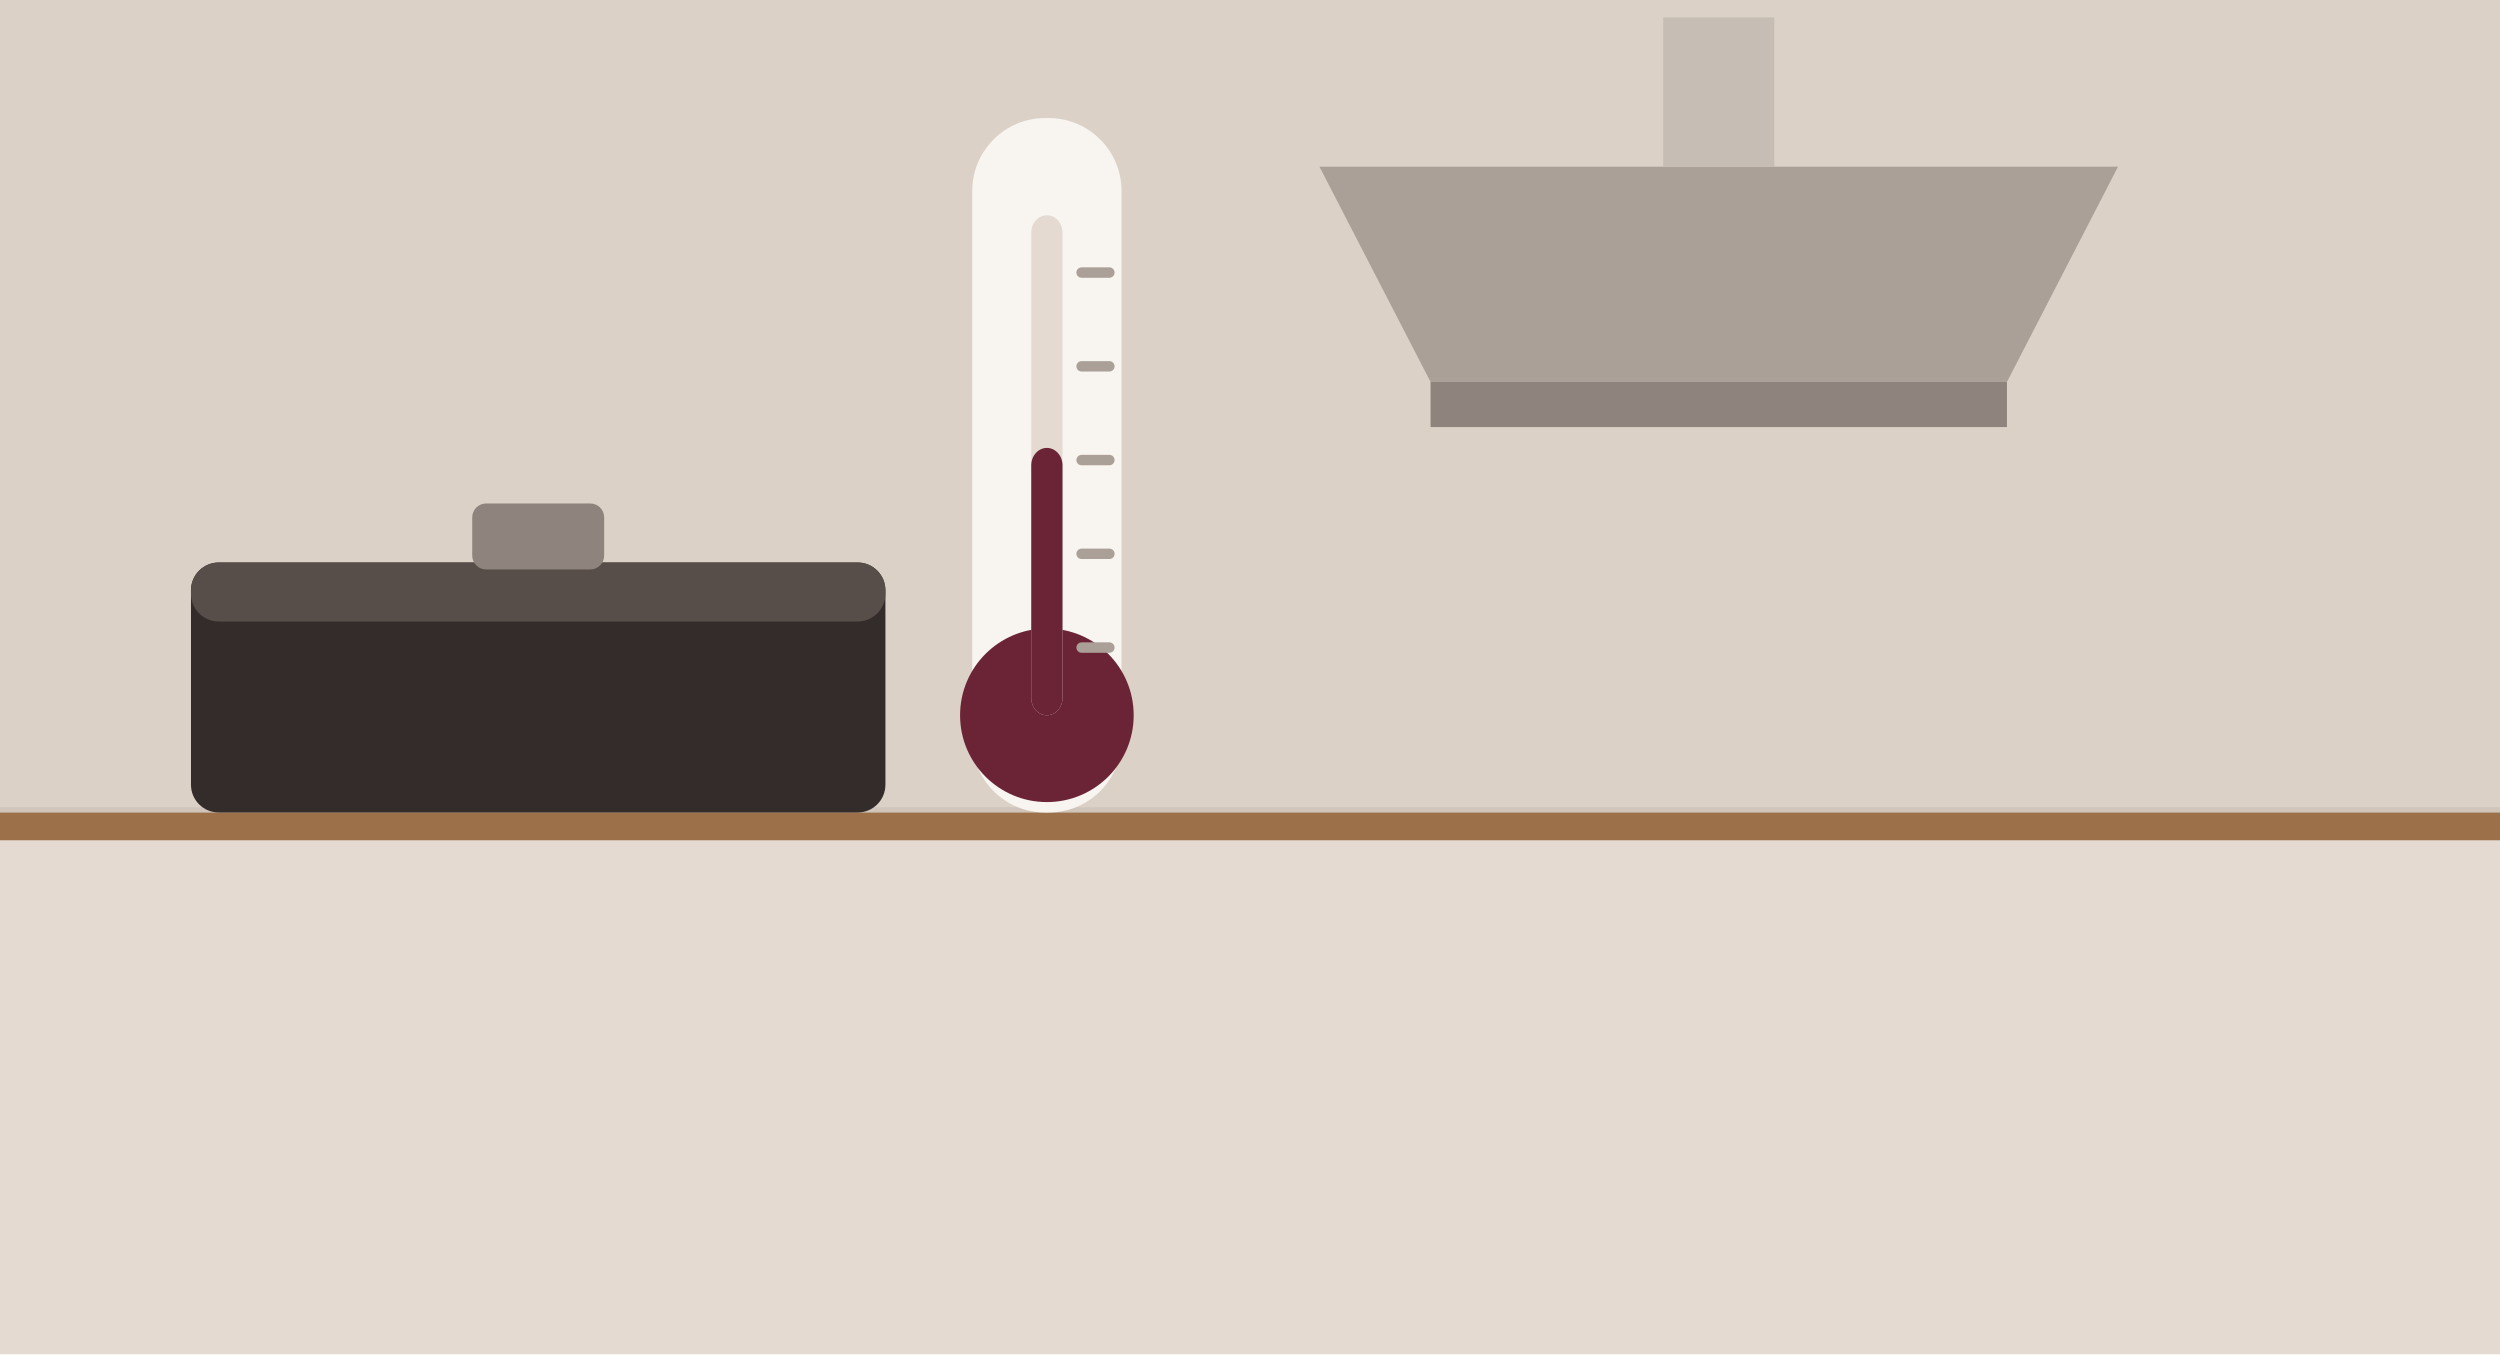
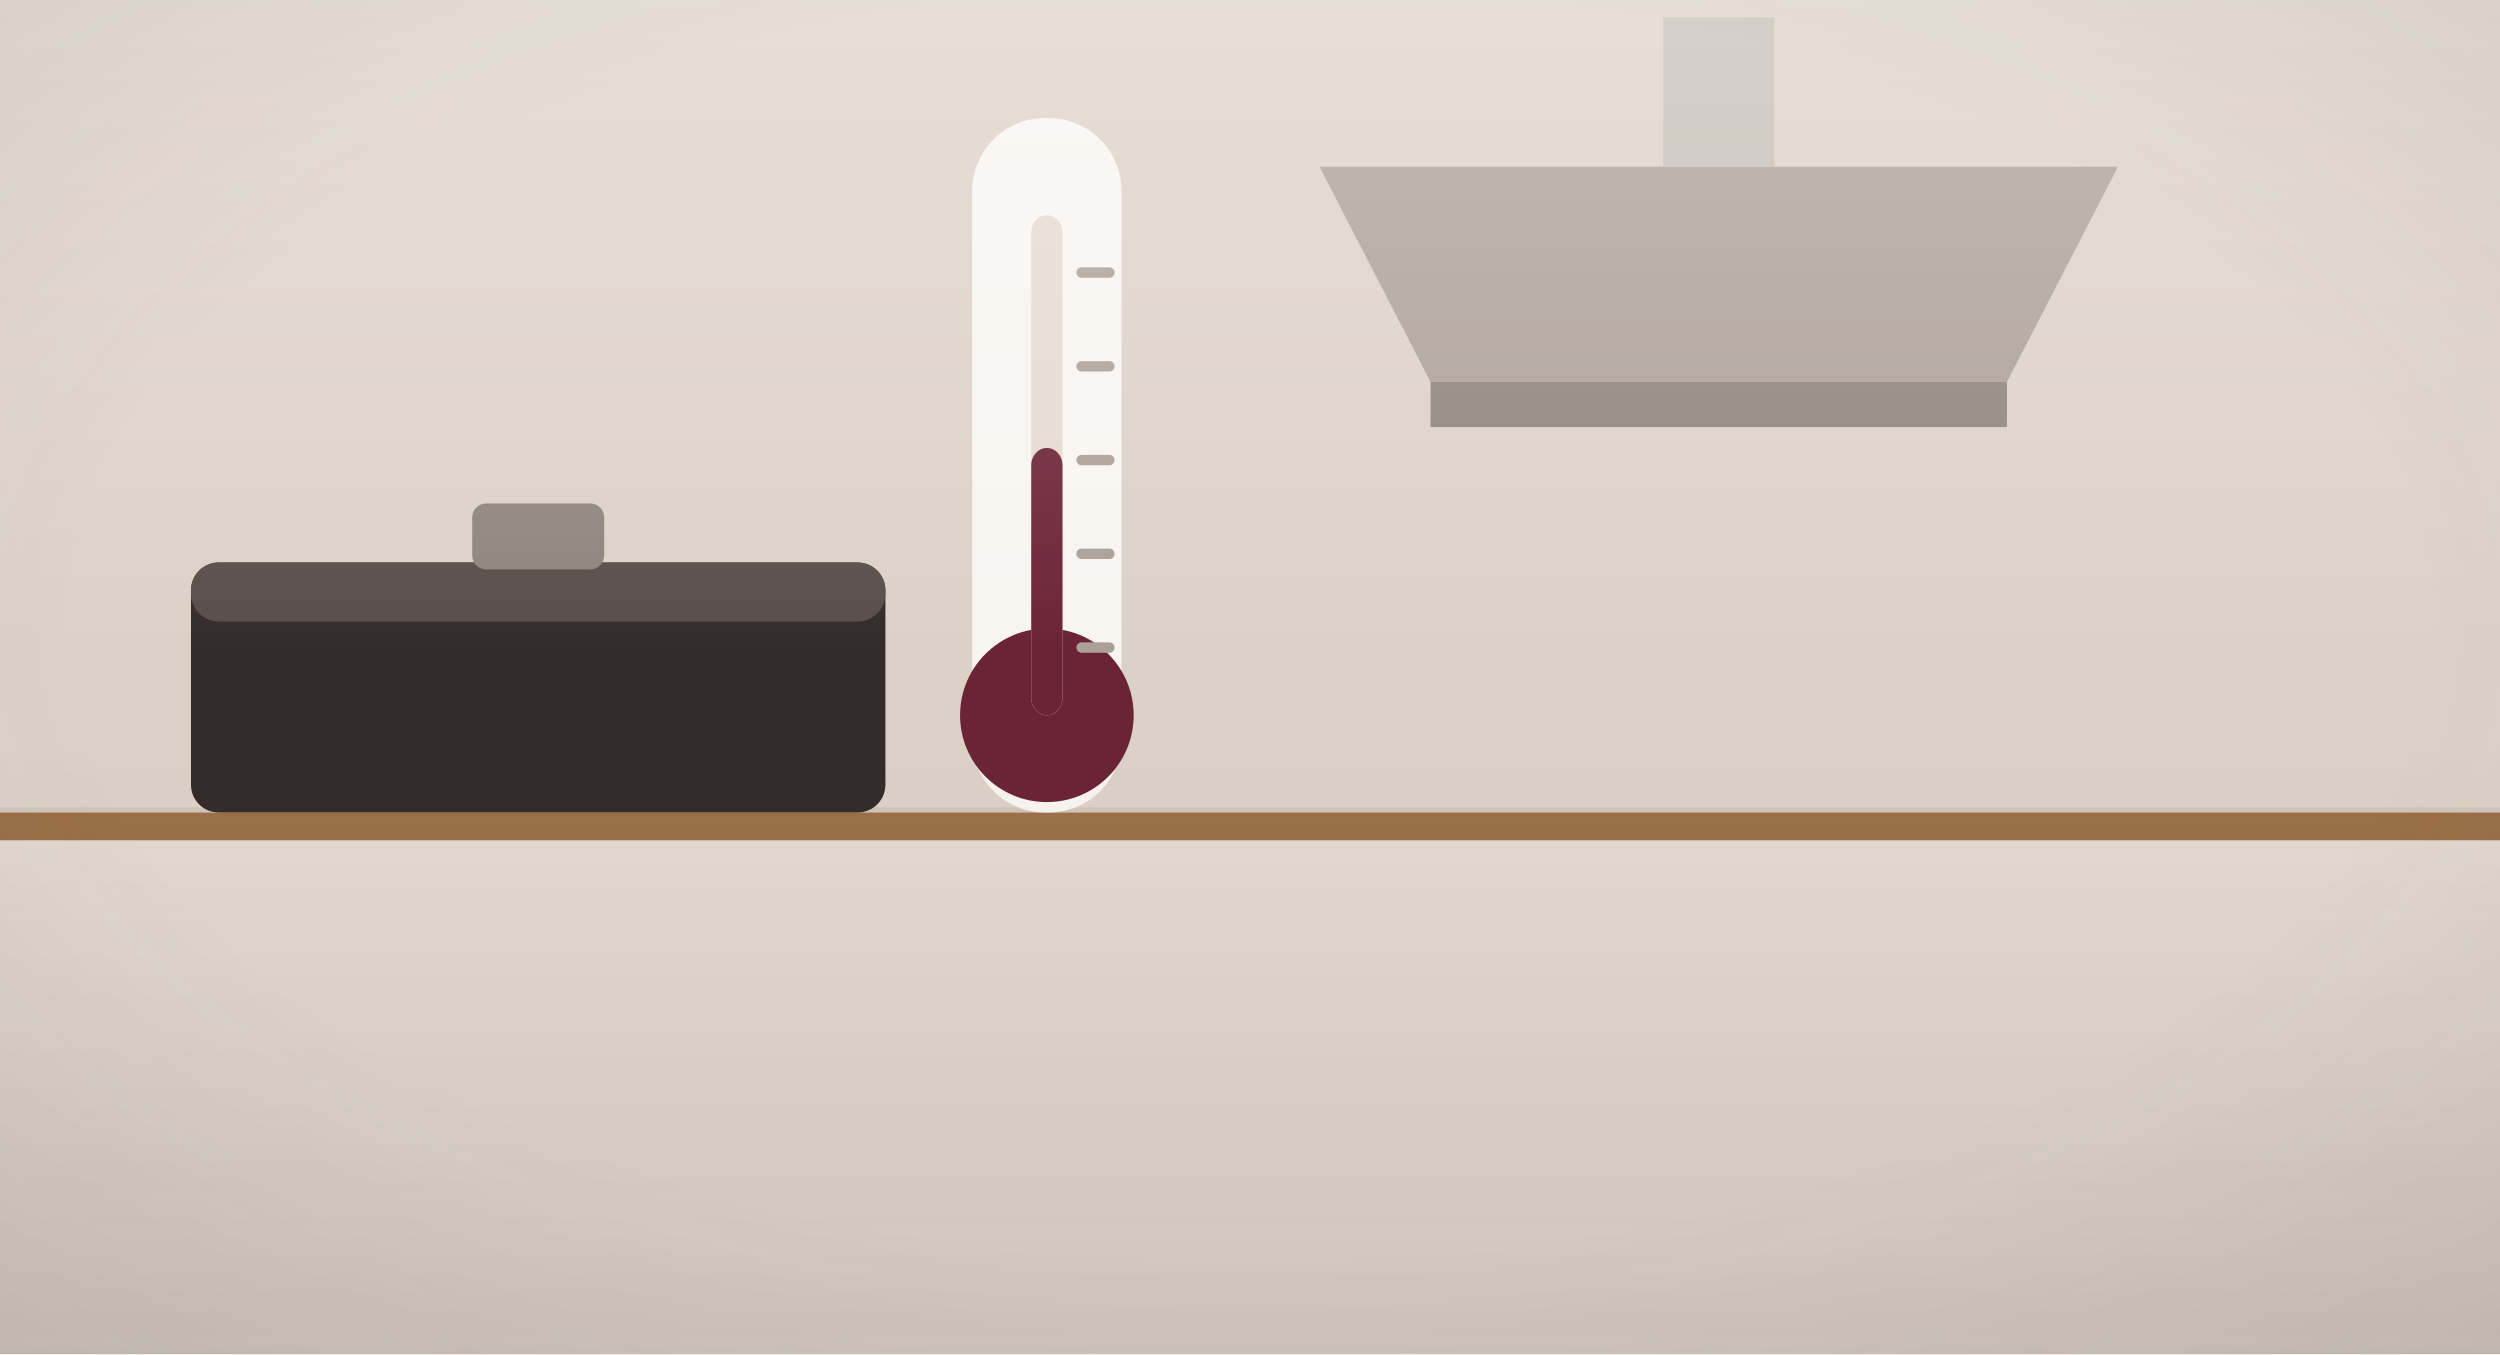
<svg xmlns="http://www.w3.org/2000/svg" viewBox="0 0 1440 780" width="1440" height="780" role="img">
+   <defs>
+     <linearGradient id="gTop" x1="0" y1="0" x2="0" y2="1">
+       <stop offset="0" stop-color="#FFFFFF" stop-opacity=".30" />
+       <stop offset=".48" stop-color="#FFFFFF" stop-opacity="0" />
+     </linearGradient>
+     <linearGradient id="gBot" x1="0" y1="0" x2="0" y2="1">
+       <stop offset=".55" stop-color="#3A2C24" stop-opacity="0" />
+       <stop offset="1" stop-color="#3A2C24" stop-opacity=".13" />
+     </linearGradient>
+     <radialGradient id="gVig" cx=".5" cy=".46" r=".75">
+       <stop offset=".62" stop-color="#3A2C24" stop-opacity="0" />
+       <stop offset="1" stop-color="#3A2C24" stop-opacity=".10" />
+     </radialGradient>
+   </defs>
  <rect x="0" y="0" width="1440" height="780" fill="#EDE6DF" />
  <rect x="0" y="0" width="1440" height="468" fill="#DCD1C7" />
  <rect x="0" y="468" width="1440" height="312" fill="#E4DAD1" />
  <rect x="0" y="465" width="1440" height="3" fill="rgba(0,0,0,.06)" />
  <rect x="0" y="468" width="1440" height="16" fill="#9C7048" />
  <g transform="translate(760,96)">
    <path d="M0,0 L460,0 L396,124 L64,124 Z" fill="#ABA098" />
    <rect x="64" y="124" width="332" height="26" fill="#8E847D" />
    <rect x="198" y="-86" width="64" height="86" fill="#C6BDB5" />
  </g>
  <g transform="translate(560,68)">
    <rect x="0" y="0" width="86" height="400" fill="#F8F4F0" rx="42" />
    <circle cx="43" cy="344" r="50" fill="#6B2436" />
    <rect x="34" y="56" width="18" height="288" fill="#E4DAD1" rx="10" />
    <rect x="34" y="190" width="18" height="154" fill="#6B2436" rx="10" />
    <rect x="60" y="86" width="22" height="6" fill="#ABA098" rx="3" />
    <rect x="60" y="140" width="22" height="6" fill="#ABA098" rx="3" />
    <rect x="60" y="194" width="22" height="6" fill="#ABA098" rx="3" />
    <rect x="60" y="248" width="22" height="6" fill="#ABA098" rx="3" />
    <rect x="60" y="302" width="22" height="6" fill="#ABA098" rx="3" />
  </g>
  <g transform="translate(110,324)">
    <rect x="0" y="0" width="400" height="144" fill="#332C2A" rx="16" />
    <rect x="0" y="0" width="400" height="34" fill="#574D49" rx="16" />
    <rect x="162" y="-34" width="76" height="38" fill="#8E847D" rx="8" />
  </g>
+   <rect x="0" y="0" width="1440" height="780" fill="url(#gTop)" />
+   <rect x="0" y="0" width="1440" height="780" fill="url(#gBot)" />
+   <rect x="0" y="0" width="1440" height="780" fill="url(#gVig)" />
</svg>
